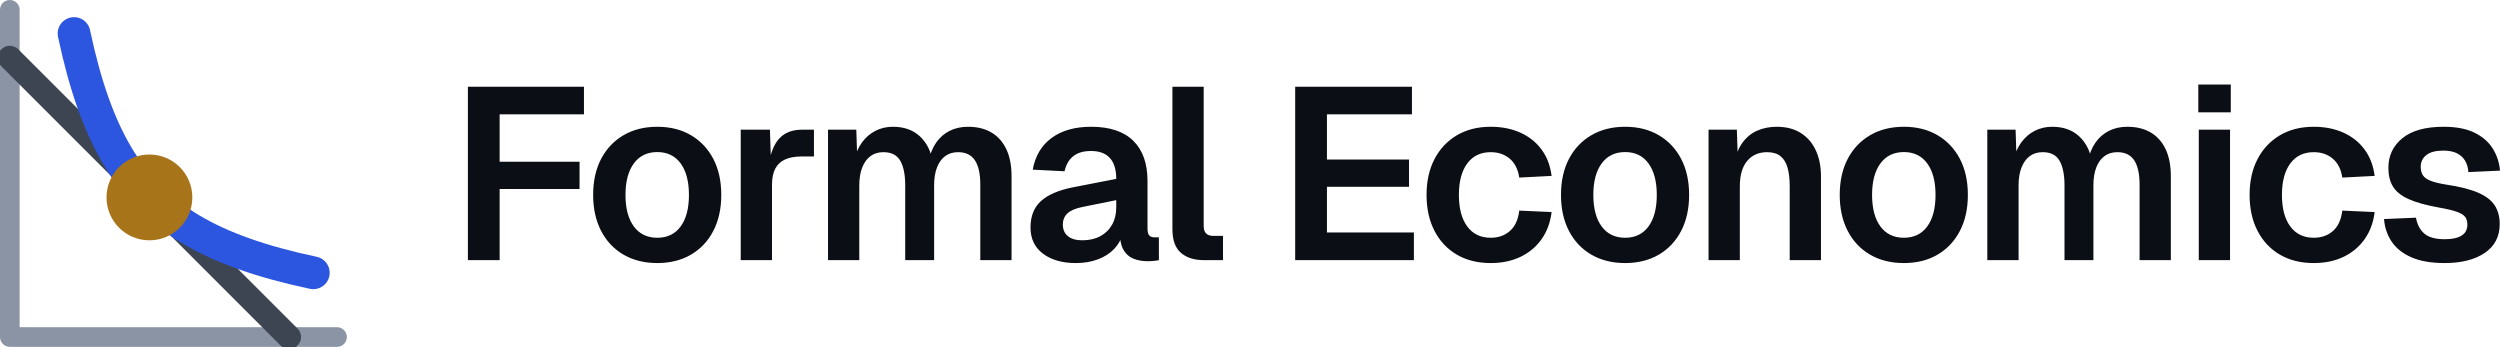
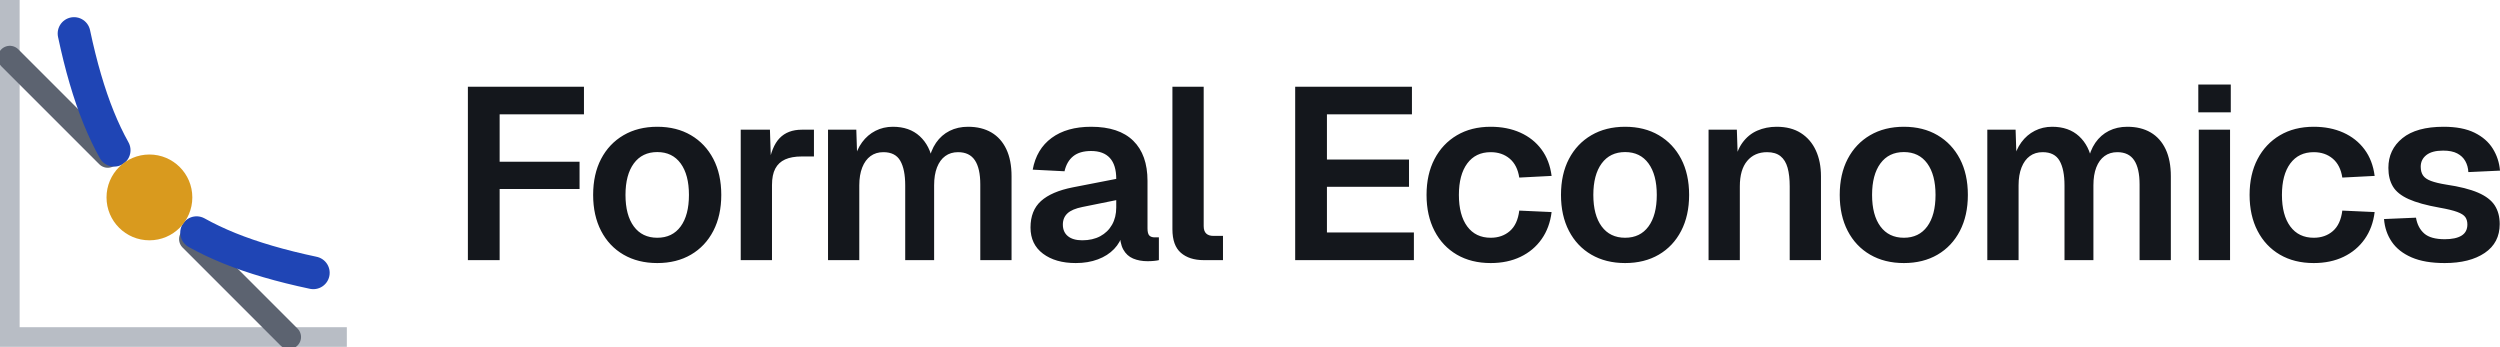
<svg xmlns="http://www.w3.org/2000/svg" viewBox="0 -988.515 9500.295 1318.02" role="img" aria-label="Formal Economics">
  <g transform="translate(-239.012 -1199.896) scale(55.263)">
    <g fill="none" stroke-linecap="round" stroke-linejoin="round">
-       <path d="M5 4.5V27H27.5" stroke="#8B94A4" stroke-width="1.35" />
-       <path d="M5 7.8L24.2 27" stroke="#3D4553" stroke-width="1.65" />
-       <path d="M9.416 6.13C9.797 7.931 10.227 9.5 10.721 10.89C11.214 12.28 11.771 13.491 12.411 14.564C13.05 15.637 13.772 16.572 14.6 17.4C15.428 18.228 16.363 18.95 17.436 19.589C18.509 20.229 19.72 20.786 21.11 21.279C22.5 21.773 24.069 22.203 25.87 22.584" stroke="#2C56E0" stroke-width="2.25" />
+       <path d="M5 4.5V27H27.5" stroke="#B8BDC5" stroke-width="1.35" stroke-linecap="square" stroke-linejoin="miter" />
+       <path d="M5 7.8L11.736 14.536M17.464 20.264L24.2 27" stroke="#5C6370" stroke-width="1.65" />
+       <path d="M9.416 6.13C9.654 7.256 9.912 8.291 10.192 9.248C10.472 10.206 10.774 11.086 11.103 11.9C11.433 12.715 11.788 13.463 12.175 14.156M17.844 19.825C18.537 20.212 19.285 20.567 20.1 20.897C20.914 21.226 21.794 21.528 22.752 21.808C23.709 22.088 24.744 22.346 25.87 22.584" stroke="#1F45B5" stroke-width="2.25" />
    </g>
-     <circle cx="14.6" cy="17.4" r="2.95" fill="#A8741A" />
+     <circle cx="14.6" cy="17.4" r="2.95" fill="#D99A1E" />
  </g>
-   <path transform="translate(1778.02 0)" d="M0 0L0 -659.01L441.094 -659.01L441.094 -553.958L55.156 -553.958L120.677 -621.51L120.677 -319.297L55.156 -373.88L424.375 -373.88L424.375 -270.286L55.156 -270.286L120.677 -324.87L120.677 0ZM0 0M719.738 11.146C670.858 11.146 628.097 0.495 591.457 -20.781C554.842 -42.083 526.431 -72.187 506.248 -111.094C486.092 -150.026 475.988 -195.599 475.988 -247.839C475.988 -300.417 486.092 -346.042 506.248 -384.635C526.431 -423.255 554.842 -453.281 591.457 -474.687C628.097 -496.094 670.858 -506.797 719.738 -506.797C768.618 -506.797 811.3 -496.094 847.733 -474.687C884.191 -453.281 912.498 -423.255 932.681 -384.635C952.837 -346.042 962.915 -300.417 962.915 -247.839C962.915 -195.599 952.837 -150.026 932.681 -111.094C912.498 -72.187 884.191 -42.083 847.733 -20.781C811.3 0.495 768.618 11.146 719.738 11.146ZM719.738 -85.026C757.967 -85.026 787.576 -99.349 808.566 -127.995C829.556 -156.641 840.05 -196.589 840.05 -247.839C840.05 -298.828 829.556 -338.698 808.566 -367.474C787.576 -396.25 757.967 -410.651 719.738 -410.651C681.509 -410.651 651.795 -396.25 630.623 -367.474C609.478 -338.698 598.905 -298.828 598.905 -247.839C598.905 -196.589 609.478 -156.641 630.623 -127.995C651.795 -99.349 681.509 -85.026 719.738 -85.026ZM719.738 -85.026M1036.807 0L1036.807 -495.651L1147.822 -495.651L1152.276 -357.917L1142.64 -360.339C1150.062 -407.865 1164.072 -442.292 1184.671 -463.646C1205.27 -484.974 1233.421 -495.651 1269.046 -495.651L1315.088 -495.651L1315.088 -393.932L1268.864 -393.932C1243.369 -393.932 1222.302 -390.182 1205.661 -382.708C1189.02 -375.208 1176.52 -363.568 1168.161 -347.812C1159.802 -332.031 1155.635 -311.25 1155.635 -285.521L1155.635 0ZM1036.807 0M1368.548 0L1368.548 -495.651L1476.048 -495.651L1479.954 -374.245L1468.079 -379.453C1474.121 -406.172 1484.121 -428.984 1498.053 -447.865C1511.959 -466.719 1528.964 -481.276 1548.99 -491.484C1569.043 -501.693 1591.074 -506.797 1615.084 -506.797C1657.037 -506.797 1691.048 -494.844 1717.089 -470.964C1743.157 -447.083 1759.694 -414.479 1766.751 -373.125L1750.423 -372.943C1755.865 -401.901 1765.423 -426.25 1779.095 -445.99C1792.767 -465.755 1809.954 -480.807 1830.605 -491.198C1851.282 -501.589 1874.615 -506.797 1900.605 -506.797C1935.136 -506.797 1964.72 -499.583 1989.329 -485.182C2013.964 -470.755 2032.897 -449.557 2046.152 -421.589C2059.381 -393.62 2065.996 -359.349 2065.996 -318.75L2065.996 0L1947.194 0L1947.194 -287.552C1947.194 -328.385 1940.319 -359.062 1926.595 -379.531C1912.845 -400.026 1891.569 -410.26 1862.714 -410.26C1843.782 -410.26 1827.558 -405.312 1813.99 -395.417C1800.449 -385.521 1790.032 -371.198 1782.714 -352.448C1775.423 -333.698 1771.751 -310.964 1771.751 -284.219L1771.751 0L1661.881 0L1661.881 -284.219C1661.881 -324.687 1655.631 -355.807 1643.131 -377.578C1630.605 -399.375 1609.199 -410.26 1578.886 -410.26C1559.954 -410.26 1543.704 -405.312 1530.162 -395.417C1516.621 -385.521 1506.1 -371.094 1498.6 -352.161C1491.126 -333.229 1487.376 -310.573 1487.376 -284.219L1487.376 0ZM1368.548 0M2310.112 11.146C2258.627 11.146 2217.091 -0.729 2185.476 -24.505C2153.835 -48.255 2138.028 -81.432 2138.028 -124.01C2138.028 -167.083 2151.335 -200.625 2177.95 -224.635C2204.565 -248.62 2244.903 -265.964 2298.966 -276.615L2463.835 -308.724C2463.835 -343.984 2455.763 -370.469 2439.617 -388.177C2423.445 -405.859 2399.721 -414.714 2368.419 -414.714C2339.565 -414.714 2316.934 -408.125 2300.476 -394.948C2284.018 -381.771 2272.95 -362.682 2267.247 -337.682L2146.388 -343.802C2155.919 -395.911 2179.877 -436.094 2218.315 -464.375C2256.752 -492.656 2306.778 -506.797 2368.419 -506.797C2438.966 -506.797 2492.299 -489.062 2528.445 -453.62C2564.565 -418.151 2582.638 -367.318 2582.638 -301.12L2582.638 -120.469C2582.638 -107.37 2584.903 -98.411 2589.408 -93.646C2593.94 -88.88 2600.841 -86.51 2610.112 -86.51L2625.893 -86.51L2625.893 0C2622.169 1.12 2616.179 2.083 2607.898 2.891C2599.591 3.698 2591.257 4.089 2582.846 4.089C2562.299 4.089 2543.992 0.703 2527.976 -6.042C2511.96 -12.786 2499.487 -24.219 2490.554 -40.365C2481.648 -56.536 2477.195 -78.828 2477.195 -107.292L2487.976 -100.234C2482.638 -78.464 2471.882 -59.115 2455.658 -42.24C2439.46 -25.339 2418.914 -12.214 2394.044 -2.891C2369.148 6.458 2341.179 11.146 2310.112 11.146ZM2334.617 -75.365C2360.971 -75.365 2383.783 -80.547 2403.028 -90.859C2422.273 -101.198 2437.221 -115.755 2447.872 -134.505C2458.523 -153.255 2463.835 -175.13 2463.835 -200.104L2463.835 -227.969L2335.372 -201.979C2309.122 -196.771 2290.164 -188.698 2278.471 -177.76C2266.778 -166.797 2260.945 -152.604 2260.945 -135.13C2260.945 -116.198 2267.351 -101.51 2280.138 -91.068C2292.95 -80.599 2311.101 -75.365 2334.617 -75.365ZM2334.617 -75.365M2796.141 0C2759.735 0 2730.854 -9.271 2709.448 -27.839C2688.016 -46.406 2677.313 -76.25 2677.313 -117.318L2677.313 -659.01L2796.141 -659.01L2796.141 -129.401C2796.141 -116.536 2799.318 -107.083 2805.698 -101.094C2812.052 -95.078 2821.193 -92.083 2833.068 -92.083L2869.474 -92.083L2869.474 0ZM2796.141 0M3143.823 0L3143.823 -659.01L3587.52 -659.01L3587.52 -553.958L3264.5 -553.958L3264.5 -382.24L3576.375 -382.24L3576.375 -278.646L3264.5 -278.646L3264.5 -105.078L3594.942 -105.078L3594.942 0ZM3143.823 0M3886.766 11.146C3837.521 11.146 3794.656 0.495 3758.224 -20.781C3721.766 -42.083 3693.458 -72.187 3673.276 -111.094C3653.12 -150.026 3643.016 -195.599 3643.016 -247.839C3643.016 -300.052 3653.12 -345.469 3673.276 -384.089C3693.458 -422.708 3721.766 -452.812 3758.224 -474.401C3794.656 -495.99 3837.521 -506.797 3886.766 -506.797C3928.719 -506.797 3966.193 -499.401 3999.162 -484.609C4032.156 -469.818 4058.979 -448.568 4079.656 -420.833C4100.307 -393.125 4113.198 -359.505 4118.25 -320.052L3995.359 -313.724C3990.542 -345.286 3978.406 -369.271 3958.979 -385.677C3939.552 -402.057 3915.49 -410.26 3886.766 -410.26C3848.537 -410.26 3818.823 -395.937 3797.651 -367.292C3776.505 -338.646 3765.932 -298.828 3765.932 -247.839C3765.932 -196.589 3776.505 -156.641 3797.651 -127.995C3818.823 -99.349 3848.537 -85.026 3886.766 -85.026C3915.724 -85.026 3939.969 -93.49 3959.526 -110.469C3979.083 -127.422 3991.037 -153.333 3995.359 -188.229L4118.25 -182.656C4113.432 -143.177 4100.828 -108.932 4080.386 -79.922C4059.969 -50.911 4033.276 -28.464 4000.281 -12.63C3967.313 3.229 3929.448 11.146 3886.766 11.146ZM3886.766 11.146M4397.649 11.146C4348.769 11.146 4306.008 0.495 4269.368 -20.781C4232.753 -42.083 4204.342 -72.187 4184.159 -111.094C4164.003 -150.026 4153.899 -195.599 4153.899 -247.839C4153.899 -300.417 4164.003 -346.042 4184.159 -384.635C4204.342 -423.255 4232.753 -453.281 4269.368 -474.687C4306.008 -496.094 4348.769 -506.797 4397.649 -506.797C4446.529 -506.797 4489.212 -496.094 4525.644 -474.687C4562.102 -453.281 4590.409 -423.255 4610.592 -384.635C4630.748 -346.042 4640.826 -300.417 4640.826 -247.839C4640.826 -195.599 4630.748 -150.026 4610.592 -111.094C4590.409 -72.187 4562.102 -42.083 4525.644 -20.781C4489.212 0.495 4446.529 11.146 4397.649 11.146ZM4397.649 -85.026C4435.878 -85.026 4465.488 -99.349 4486.477 -127.995C4507.467 -156.641 4517.962 -196.589 4517.962 -247.839C4517.962 -298.828 4507.467 -338.698 4486.477 -367.474C4465.488 -396.25 4435.878 -410.651 4397.649 -410.651C4359.42 -410.651 4329.706 -396.25 4308.534 -367.474C4287.389 -338.698 4276.816 -298.828 4276.816 -247.839C4276.816 -196.589 4287.389 -156.641 4308.534 -127.995C4329.706 -99.349 4359.42 -85.026 4397.649 -85.026ZM4397.649 -85.026M4714.718 0L4714.718 -495.651L4822.218 -495.651L4826.853 -356.615L4812.374 -362.37C4817.582 -396.901 4827.843 -424.714 4843.181 -445.807C4858.52 -466.927 4877.426 -482.37 4899.9 -492.135C4922.374 -501.901 4946.905 -506.797 4973.52 -506.797C5010.03 -506.797 5040.733 -498.828 5065.681 -482.865C5090.603 -466.901 5109.562 -444.818 5122.478 -416.667C5135.421 -388.516 5141.879 -355.885 5141.879 -318.75L5141.879 0L5023.077 0L5023.077 -280.495C5023.077 -308.359 5020.369 -331.901 5015.004 -351.146C5009.614 -370.391 5000.603 -385.052 4987.999 -395.13C4975.369 -405.234 4958.416 -410.26 4937.114 -410.26C4905.317 -410.26 4880.082 -399.167 4861.463 -376.953C4842.843 -354.74 4833.546 -322.578 4833.546 -280.495L4833.546 0ZM4714.718 0M5456.914 11.146C5408.034 11.146 5365.273 0.495 5328.633 -20.781C5292.018 -42.083 5263.607 -72.187 5243.425 -111.094C5223.268 -150.026 5213.164 -195.599 5213.164 -247.839C5213.164 -300.417 5223.268 -346.042 5243.425 -384.635C5263.607 -423.255 5292.018 -453.281 5328.633 -474.687C5365.273 -496.094 5408.034 -506.797 5456.914 -506.797C5505.794 -506.797 5548.477 -496.094 5584.909 -474.687C5621.367 -453.281 5649.675 -423.255 5669.857 -384.635C5690.013 -346.042 5700.091 -300.417 5700.091 -247.839C5700.091 -195.599 5690.013 -150.026 5669.857 -111.094C5649.675 -72.187 5621.367 -42.083 5584.909 -20.781C5548.477 0.495 5505.794 11.146 5456.914 11.146ZM5456.914 -85.026C5495.143 -85.026 5524.753 -99.349 5545.742 -127.995C5566.732 -156.641 5577.227 -196.589 5577.227 -247.839C5577.227 -298.828 5566.732 -338.698 5545.742 -367.474C5524.753 -396.25 5495.143 -410.651 5456.914 -410.651C5418.685 -410.651 5388.971 -396.25 5367.8 -367.474C5346.654 -338.698 5336.081 -298.828 5336.081 -247.839C5336.081 -196.589 5346.654 -156.641 5367.8 -127.995C5388.971 -99.349 5418.685 -85.026 5456.914 -85.026ZM5456.914 -85.026M5773.983 0L5773.983 -495.651L5881.483 -495.651L5885.389 -374.245L5873.514 -379.453C5879.556 -406.172 5889.556 -428.984 5903.488 -447.865C5917.394 -466.719 5934.4 -481.276 5954.426 -491.484C5974.478 -501.693 5996.509 -506.797 6020.519 -506.797C6062.472 -506.797 6096.483 -494.844 6122.525 -470.964C6148.592 -447.083 6165.129 -414.479 6172.186 -373.125L6155.858 -372.943C6161.301 -401.901 6170.858 -426.25 6184.53 -445.99C6198.202 -465.755 6215.389 -480.807 6236.04 -491.198C6256.717 -501.589 6280.051 -506.797 6306.04 -506.797C6340.571 -506.797 6370.155 -499.583 6394.764 -485.182C6419.4 -470.755 6438.332 -449.557 6451.587 -421.589C6464.816 -393.62 6471.431 -359.349 6471.431 -318.75L6471.431 0L6352.629 0L6352.629 -287.552C6352.629 -328.385 6345.754 -359.062 6332.03 -379.531C6318.28 -400.026 6297.004 -410.26 6268.15 -410.26C6249.217 -410.26 6232.993 -405.312 6219.426 -395.417C6205.884 -385.521 6195.467 -371.198 6188.15 -352.448C6180.858 -333.698 6177.186 -310.964 6177.186 -284.219L6177.186 0L6067.316 0L6067.316 -284.219C6067.316 -324.687 6061.066 -355.807 6048.566 -377.578C6036.04 -399.375 6014.634 -410.26 5984.321 -410.26C5965.389 -410.26 5949.139 -405.312 5935.597 -395.417C5922.056 -385.521 5911.535 -371.094 5904.035 -352.161C5896.561 -333.229 5892.811 -310.573 5892.811 -284.219L5892.811 0ZM5773.983 0M6577.627 0L6577.627 -495.651L6696.429 -495.651L6696.429 0ZM6575.778 -561.562L6575.778 -667.37L6699.215 -667.37L6699.215 -561.562ZM6575.778 -561.562M7014.438 11.146C6965.193 11.146 6922.329 0.495 6885.897 -20.781C6849.438 -42.083 6821.131 -72.187 6800.949 -111.094C6780.792 -150.026 6770.688 -195.599 6770.688 -247.839C6770.688 -300.052 6780.792 -345.469 6800.949 -384.089C6821.131 -422.708 6849.438 -452.812 6885.897 -474.401C6922.329 -495.99 6965.193 -506.797 7014.438 -506.797C7056.391 -506.797 7093.865 -499.401 7126.834 -484.609C7159.829 -469.818 7186.652 -448.568 7207.329 -420.833C7227.98 -393.125 7240.871 -359.505 7245.923 -320.052L7123.032 -313.724C7118.214 -345.286 7106.079 -369.271 7086.652 -385.677C7067.225 -402.057 7043.162 -410.26 7014.438 -410.26C6976.209 -410.26 6946.496 -395.937 6925.324 -367.292C6904.178 -338.646 6893.605 -298.828 6893.605 -247.839C6893.605 -196.589 6904.178 -156.641 6925.324 -127.995C6946.496 -99.349 6976.209 -85.026 7014.438 -85.026C7043.397 -85.026 7067.641 -93.49 7087.199 -110.469C7106.756 -127.422 7118.709 -153.333 7123.032 -188.229L7245.923 -182.656C7241.105 -143.177 7228.501 -108.932 7208.058 -79.922C7187.641 -50.911 7160.949 -28.464 7127.954 -12.63C7094.985 3.229 7057.121 11.146 7014.438 11.146ZM7014.438 11.146M7511.962 11.146C7461.337 11.146 7419.462 3.958 7386.363 -10.391C7353.264 -24.766 7328.134 -44.531 7310.999 -69.714C7293.863 -94.896 7284.046 -123.698 7281.572 -156.12L7402.978 -161.328C7407.431 -135.573 7417.926 -115.495 7434.462 -101.068C7450.973 -86.667 7476.936 -79.453 7512.327 -79.453C7540.035 -79.453 7561.311 -83.984 7576.103 -93.099C7590.895 -102.187 7598.291 -116.328 7598.291 -135.521C7598.291 -146.771 7595.66 -156.12 7590.4 -163.542C7585.139 -170.99 7574.905 -177.5 7559.671 -183.151C7544.436 -188.776 7522.093 -194.193 7492.639 -199.375C7442.639 -208.281 7403.473 -219.115 7375.139 -231.875C7346.806 -244.609 7326.884 -260.573 7315.374 -279.766C7303.863 -298.958 7298.108 -322.526 7298.108 -350.495C7298.108 -396.901 7315.895 -434.557 7351.468 -463.437C7387.041 -492.344 7439.254 -506.797 7508.056 -506.797C7555.843 -506.797 7594.983 -499.271 7625.478 -484.245C7655.973 -469.219 7679.098 -449.062 7694.801 -423.828C7710.53 -398.568 7719.697 -370.651 7722.275 -340.104L7601.988 -334.531C7601.259 -350 7597.405 -363.932 7590.478 -376.302C7583.551 -388.672 7573.264 -398.411 7559.671 -405.547C7546.051 -412.656 7528.238 -416.198 7506.207 -416.198C7478.108 -416.198 7456.884 -410.573 7442.535 -399.323C7428.186 -388.047 7420.999 -373.255 7420.999 -354.948C7420.999 -341.589 7423.863 -330.599 7429.619 -321.979C7435.374 -313.385 7445.4 -306.406 7459.697 -301.016C7473.994 -295.625 7493.395 -290.964 7517.9 -287.005C7568.889 -279.453 7609.228 -269.245 7638.942 -256.38C7668.629 -243.516 7689.775 -227.318 7702.327 -207.839C7714.879 -188.333 7721.181 -164.74 7721.181 -137.005C7721.181 -89.609 7702.197 -53.073 7664.28 -27.37C7626.337 -1.693 7575.582 11.146 7511.962 11.146ZM7511.962 11.146" fill="#0B0E14" />
+   <path transform="translate(1778.02 0)" d="M0 0L0 -659.01L441.094 -659.01L441.094 -553.958L55.156 -553.958L120.677 -621.51L120.677 -319.297L55.156 -373.88L424.375 -373.88L424.375 -270.286L55.156 -270.286L120.677 -324.87L120.677 0ZM0 0M719.738 11.146C670.858 11.146 628.097 0.495 591.457 -20.781C554.842 -42.083 526.431 -72.187 506.248 -111.094C486.092 -150.026 475.988 -195.599 475.988 -247.839C475.988 -300.417 486.092 -346.042 506.248 -384.635C526.431 -423.255 554.842 -453.281 591.457 -474.687C628.097 -496.094 670.858 -506.797 719.738 -506.797C768.618 -506.797 811.3 -496.094 847.733 -474.687C884.191 -453.281 912.498 -423.255 932.681 -384.635C952.837 -346.042 962.915 -300.417 962.915 -247.839C962.915 -195.599 952.837 -150.026 932.681 -111.094C912.498 -72.187 884.191 -42.083 847.733 -20.781C811.3 0.495 768.618 11.146 719.738 11.146ZM719.738 -85.026C757.967 -85.026 787.576 -99.349 808.566 -127.995C829.556 -156.641 840.05 -196.589 840.05 -247.839C840.05 -298.828 829.556 -338.698 808.566 -367.474C787.576 -396.25 757.967 -410.651 719.738 -410.651C681.509 -410.651 651.795 -396.25 630.623 -367.474C609.478 -338.698 598.905 -298.828 598.905 -247.839C598.905 -196.589 609.478 -156.641 630.623 -127.995C651.795 -99.349 681.509 -85.026 719.738 -85.026ZM719.738 -85.026M1036.807 0L1036.807 -495.651L1147.822 -495.651L1152.276 -357.917L1142.64 -360.339C1150.062 -407.865 1164.072 -442.292 1184.671 -463.646C1205.27 -484.974 1233.421 -495.651 1269.046 -495.651L1315.088 -495.651L1315.088 -393.932L1268.864 -393.932C1243.369 -393.932 1222.302 -390.182 1205.661 -382.708C1189.02 -375.208 1176.52 -363.568 1168.161 -347.812C1159.802 -332.031 1155.635 -311.25 1155.635 -285.521L1155.635 0ZM1036.807 0M1368.548 0L1368.548 -495.651L1476.048 -495.651L1479.954 -374.245L1468.079 -379.453C1474.121 -406.172 1484.121 -428.984 1498.053 -447.865C1511.959 -466.719 1528.964 -481.276 1548.99 -491.484C1569.043 -501.693 1591.074 -506.797 1615.084 -506.797C1657.037 -506.797 1691.048 -494.844 1717.089 -470.964C1743.157 -447.083 1759.694 -414.479 1766.751 -373.125L1750.423 -372.943C1755.865 -401.901 1765.423 -426.25 1779.095 -445.99C1792.767 -465.755 1809.954 -480.807 1830.605 -491.198C1851.282 -501.589 1874.615 -506.797 1900.605 -506.797C1935.136 -506.797 1964.72 -499.583 1989.329 -485.182C2013.964 -470.755 2032.897 -449.557 2046.152 -421.589C2059.381 -393.62 2065.996 -359.349 2065.996 -318.75L2065.996 0L1947.194 0L1947.194 -287.552C1947.194 -328.385 1940.319 -359.062 1926.595 -379.531C1912.845 -400.026 1891.569 -410.26 1862.714 -410.26C1843.782 -410.26 1827.558 -405.312 1813.99 -395.417C1800.449 -385.521 1790.032 -371.198 1782.714 -352.448C1775.423 -333.698 1771.751 -310.964 1771.751 -284.219L1771.751 0L1661.881 0L1661.881 -284.219C1661.881 -324.687 1655.631 -355.807 1643.131 -377.578C1630.605 -399.375 1609.199 -410.26 1578.886 -410.26C1559.954 -410.26 1543.704 -405.312 1530.162 -395.417C1516.621 -385.521 1506.1 -371.094 1498.6 -352.161C1491.126 -333.229 1487.376 -310.573 1487.376 -284.219L1487.376 0ZM1368.548 0M2310.112 11.146C2258.627 11.146 2217.091 -0.729 2185.476 -24.505C2153.835 -48.255 2138.028 -81.432 2138.028 -124.01C2138.028 -167.083 2151.335 -200.625 2177.95 -224.635C2204.565 -248.62 2244.903 -265.964 2298.966 -276.615L2463.835 -308.724C2463.835 -343.984 2455.763 -370.469 2439.617 -388.177C2423.445 -405.859 2399.721 -414.714 2368.419 -414.714C2339.565 -414.714 2316.934 -408.125 2300.476 -394.948C2284.018 -381.771 2272.95 -362.682 2267.247 -337.682L2146.388 -343.802C2155.919 -395.911 2179.877 -436.094 2218.315 -464.375C2256.752 -492.656 2306.778 -506.797 2368.419 -506.797C2438.966 -506.797 2492.299 -489.062 2528.445 -453.62C2564.565 -418.151 2582.638 -367.318 2582.638 -301.12L2582.638 -120.469C2582.638 -107.37 2584.903 -98.411 2589.408 -93.646C2593.94 -88.88 2600.841 -86.51 2610.112 -86.51L2625.893 -86.51L2625.893 0C2622.169 1.12 2616.179 2.083 2607.898 2.891C2599.591 3.698 2591.257 4.089 2582.846 4.089C2562.299 4.089 2543.992 0.703 2527.976 -6.042C2511.96 -12.786 2499.487 -24.219 2490.554 -40.365C2481.648 -56.536 2477.195 -78.828 2477.195 -107.292L2487.976 -100.234C2482.638 -78.464 2471.882 -59.115 2455.658 -42.24C2439.46 -25.339 2418.914 -12.214 2394.044 -2.891C2369.148 6.458 2341.179 11.146 2310.112 11.146ZM2334.617 -75.365C2360.971 -75.365 2383.783 -80.547 2403.028 -90.859C2422.273 -101.198 2437.221 -115.755 2447.872 -134.505C2458.523 -153.255 2463.835 -175.13 2463.835 -200.104L2463.835 -227.969L2335.372 -201.979C2309.122 -196.771 2290.164 -188.698 2278.471 -177.76C2266.778 -166.797 2260.945 -152.604 2260.945 -135.13C2260.945 -116.198 2267.351 -101.51 2280.138 -91.068C2292.95 -80.599 2311.101 -75.365 2334.617 -75.365ZM2334.617 -75.365M2796.141 0C2759.735 0 2730.854 -9.271 2709.448 -27.839C2688.016 -46.406 2677.313 -76.25 2677.313 -117.318L2677.313 -659.01L2796.141 -659.01L2796.141 -129.401C2796.141 -116.536 2799.318 -107.083 2805.698 -101.094C2812.052 -95.078 2821.193 -92.083 2833.068 -92.083L2869.474 -92.083L2869.474 0ZM2796.141 0M3143.823 0L3143.823 -659.01L3587.52 -659.01L3587.52 -553.958L3264.5 -553.958L3264.5 -382.24L3576.375 -382.24L3576.375 -278.646L3264.5 -278.646L3264.5 -105.078L3594.942 -105.078L3594.942 0ZM3143.823 0M3886.766 11.146C3837.521 11.146 3794.656 0.495 3758.224 -20.781C3721.766 -42.083 3693.458 -72.187 3673.276 -111.094C3653.12 -150.026 3643.016 -195.599 3643.016 -247.839C3643.016 -300.052 3653.12 -345.469 3673.276 -384.089C3693.458 -422.708 3721.766 -452.812 3758.224 -474.401C3794.656 -495.99 3837.521 -506.797 3886.766 -506.797C3928.719 -506.797 3966.193 -499.401 3999.162 -484.609C4032.156 -469.818 4058.979 -448.568 4079.656 -420.833C4100.307 -393.125 4113.198 -359.505 4118.25 -320.052L3995.359 -313.724C3990.542 -345.286 3978.406 -369.271 3958.979 -385.677C3939.552 -402.057 3915.49 -410.26 3886.766 -410.26C3848.537 -410.26 3818.823 -395.937 3797.651 -367.292C3776.505 -338.646 3765.932 -298.828 3765.932 -247.839C3765.932 -196.589 3776.505 -156.641 3797.651 -127.995C3818.823 -99.349 3848.537 -85.026 3886.766 -85.026C3915.724 -85.026 3939.969 -93.49 3959.526 -110.469C3979.083 -127.422 3991.037 -153.333 3995.359 -188.229L4118.25 -182.656C4113.432 -143.177 4100.828 -108.932 4080.386 -79.922C4059.969 -50.911 4033.276 -28.464 4000.281 -12.63C3967.313 3.229 3929.448 11.146 3886.766 11.146ZM3886.766 11.146M4397.649 11.146C4348.769 11.146 4306.008 0.495 4269.368 -20.781C4232.753 -42.083 4204.342 -72.187 4184.159 -111.094C4164.003 -150.026 4153.899 -195.599 4153.899 -247.839C4153.899 -300.417 4164.003 -346.042 4184.159 -384.635C4204.342 -423.255 4232.753 -453.281 4269.368 -474.687C4306.008 -496.094 4348.769 -506.797 4397.649 -506.797C4446.529 -506.797 4489.212 -496.094 4525.644 -474.687C4562.102 -453.281 4590.409 -423.255 4610.592 -384.635C4630.748 -346.042 4640.826 -300.417 4640.826 -247.839C4640.826 -195.599 4630.748 -150.026 4610.592 -111.094C4590.409 -72.187 4562.102 -42.083 4525.644 -20.781C4489.212 0.495 4446.529 11.146 4397.649 11.146ZM4397.649 -85.026C4435.878 -85.026 4465.488 -99.349 4486.477 -127.995C4507.467 -156.641 4517.962 -196.589 4517.962 -247.839C4517.962 -298.828 4507.467 -338.698 4486.477 -367.474C4465.488 -396.25 4435.878 -410.651 4397.649 -410.651C4359.42 -410.651 4329.706 -396.25 4308.534 -367.474C4287.389 -338.698 4276.816 -298.828 4276.816 -247.839C4276.816 -196.589 4287.389 -156.641 4308.534 -127.995C4329.706 -99.349 4359.42 -85.026 4397.649 -85.026ZM4397.649 -85.026M4714.718 0L4714.718 -495.651L4822.218 -495.651L4826.853 -356.615L4812.374 -362.37C4817.582 -396.901 4827.843 -424.714 4843.181 -445.807C4858.52 -466.927 4877.426 -482.37 4899.9 -492.135C4922.374 -501.901 4946.905 -506.797 4973.52 -506.797C5010.03 -506.797 5040.733 -498.828 5065.681 -482.865C5090.603 -466.901 5109.562 -444.818 5122.478 -416.667C5135.421 -388.516 5141.879 -355.885 5141.879 -318.75L5141.879 0L5023.077 0L5023.077 -280.495C5023.077 -308.359 5020.369 -331.901 5015.004 -351.146C5009.614 -370.391 5000.603 -385.052 4987.999 -395.13C4975.369 -405.234 4958.416 -410.26 4937.114 -410.26C4905.317 -410.26 4880.082 -399.167 4861.463 -376.953C4842.843 -354.74 4833.546 -322.578 4833.546 -280.495L4833.546 0ZM4714.718 0M5456.914 11.146C5408.034 11.146 5365.273 0.495 5328.633 -20.781C5292.018 -42.083 5263.607 -72.187 5243.425 -111.094C5223.268 -150.026 5213.164 -195.599 5213.164 -247.839C5213.164 -300.417 5223.268 -346.042 5243.425 -384.635C5263.607 -423.255 5292.018 -453.281 5328.633 -474.687C5365.273 -496.094 5408.034 -506.797 5456.914 -506.797C5505.794 -506.797 5548.477 -496.094 5584.909 -474.687C5621.367 -453.281 5649.675 -423.255 5669.857 -384.635C5690.013 -346.042 5700.091 -300.417 5700.091 -247.839C5700.091 -195.599 5690.013 -150.026 5669.857 -111.094C5649.675 -72.187 5621.367 -42.083 5584.909 -20.781C5548.477 0.495 5505.794 11.146 5456.914 11.146ZM5456.914 -85.026C5495.143 -85.026 5524.753 -99.349 5545.742 -127.995C5566.732 -156.641 5577.227 -196.589 5577.227 -247.839C5577.227 -298.828 5566.732 -338.698 5545.742 -367.474C5524.753 -396.25 5495.143 -410.651 5456.914 -410.651C5418.685 -410.651 5388.971 -396.25 5367.8 -367.474C5346.654 -338.698 5336.081 -298.828 5336.081 -247.839C5336.081 -196.589 5346.654 -156.641 5367.8 -127.995C5388.971 -99.349 5418.685 -85.026 5456.914 -85.026ZM5456.914 -85.026M5773.983 0L5773.983 -495.651L5881.483 -495.651L5885.389 -374.245L5873.514 -379.453C5879.556 -406.172 5889.556 -428.984 5903.488 -447.865C5917.394 -466.719 5934.4 -481.276 5954.426 -491.484C5974.478 -501.693 5996.509 -506.797 6020.519 -506.797C6062.472 -506.797 6096.483 -494.844 6122.525 -470.964C6148.592 -447.083 6165.129 -414.479 6172.186 -373.125L6155.858 -372.943C6161.301 -401.901 6170.858 -426.25 6184.53 -445.99C6198.202 -465.755 6215.389 -480.807 6236.04 -491.198C6256.717 -501.589 6280.051 -506.797 6306.04 -506.797C6340.571 -506.797 6370.155 -499.583 6394.764 -485.182C6419.4 -470.755 6438.332 -449.557 6451.587 -421.589C6464.816 -393.62 6471.431 -359.349 6471.431 -318.75L6471.431 0L6352.629 0L6352.629 -287.552C6352.629 -328.385 6345.754 -359.062 6332.03 -379.531C6318.28 -400.026 6297.004 -410.26 6268.15 -410.26C6249.217 -410.26 6232.993 -405.312 6219.426 -395.417C6205.884 -385.521 6195.467 -371.198 6188.15 -352.448C6180.858 -333.698 6177.186 -310.964 6177.186 -284.219L6177.186 0L6067.316 0L6067.316 -284.219C6067.316 -324.687 6061.066 -355.807 6048.566 -377.578C6036.04 -399.375 6014.634 -410.26 5984.321 -410.26C5965.389 -410.26 5949.139 -405.312 5935.597 -395.417C5922.056 -385.521 5911.535 -371.094 5904.035 -352.161C5896.561 -333.229 5892.811 -310.573 5892.811 -284.219L5892.811 0ZM5773.983 0M6577.627 0L6577.627 -495.651L6696.429 -495.651L6696.429 0ZM6575.778 -561.562L6575.778 -667.37L6699.215 -667.37L6699.215 -561.562ZM6575.778 -561.562M7014.438 11.146C6965.193 11.146 6922.329 0.495 6885.897 -20.781C6849.438 -42.083 6821.131 -72.187 6800.949 -111.094C6780.792 -150.026 6770.688 -195.599 6770.688 -247.839C6770.688 -300.052 6780.792 -345.469 6800.949 -384.089C6821.131 -422.708 6849.438 -452.812 6885.897 -474.401C6922.329 -495.99 6965.193 -506.797 7014.438 -506.797C7056.391 -506.797 7093.865 -499.401 7126.834 -484.609C7159.829 -469.818 7186.652 -448.568 7207.329 -420.833C7227.98 -393.125 7240.871 -359.505 7245.923 -320.052L7123.032 -313.724C7118.214 -345.286 7106.079 -369.271 7086.652 -385.677C7067.225 -402.057 7043.162 -410.26 7014.438 -410.26C6976.209 -410.26 6946.496 -395.937 6925.324 -367.292C6904.178 -338.646 6893.605 -298.828 6893.605 -247.839C6893.605 -196.589 6904.178 -156.641 6925.324 -127.995C6946.496 -99.349 6976.209 -85.026 7014.438 -85.026C7043.397 -85.026 7067.641 -93.49 7087.199 -110.469C7106.756 -127.422 7118.709 -153.333 7123.032 -188.229L7245.923 -182.656C7241.105 -143.177 7228.501 -108.932 7208.058 -79.922C7187.641 -50.911 7160.949 -28.464 7127.954 -12.63C7094.985 3.229 7057.121 11.146 7014.438 11.146ZM7014.438 11.146M7511.962 11.146C7461.337 11.146 7419.462 3.958 7386.363 -10.391C7353.264 -24.766 7328.134 -44.531 7310.999 -69.714C7293.863 -94.896 7284.046 -123.698 7281.572 -156.12L7402.978 -161.328C7407.431 -135.573 7417.926 -115.495 7434.462 -101.068C7450.973 -86.667 7476.936 -79.453 7512.327 -79.453C7540.035 -79.453 7561.311 -83.984 7576.103 -93.099C7590.895 -102.187 7598.291 -116.328 7598.291 -135.521C7598.291 -146.771 7595.66 -156.12 7590.4 -163.542C7585.139 -170.99 7574.905 -177.5 7559.671 -183.151C7544.436 -188.776 7522.093 -194.193 7492.639 -199.375C7442.639 -208.281 7403.473 -219.115 7375.139 -231.875C7346.806 -244.609 7326.884 -260.573 7315.374 -279.766C7303.863 -298.958 7298.108 -322.526 7298.108 -350.495C7298.108 -396.901 7315.895 -434.557 7351.468 -463.437C7387.041 -492.344 7439.254 -506.797 7508.056 -506.797C7555.843 -506.797 7594.983 -499.271 7625.478 -484.245C7655.973 -469.219 7679.098 -449.062 7694.801 -423.828C7710.53 -398.568 7719.697 -370.651 7722.275 -340.104L7601.988 -334.531C7601.259 -350 7597.405 -363.932 7590.478 -376.302C7583.551 -388.672 7573.264 -398.411 7559.671 -405.547C7546.051 -412.656 7528.238 -416.198 7506.207 -416.198C7478.108 -416.198 7456.884 -410.573 7442.535 -399.323C7428.186 -388.047 7420.999 -373.255 7420.999 -354.948C7420.999 -341.589 7423.863 -330.599 7429.619 -321.979C7435.374 -313.385 7445.4 -306.406 7459.697 -301.016C7473.994 -295.625 7493.395 -290.964 7517.9 -287.005C7568.889 -279.453 7609.228 -269.245 7638.942 -256.38C7668.629 -243.516 7689.775 -227.318 7702.327 -207.839C7714.879 -188.333 7721.181 -164.74 7721.181 -137.005C7721.181 -89.609 7702.197 -53.073 7664.28 -27.37C7626.337 -1.693 7575.582 11.146 7511.962 11.146ZM7511.962 11.146" fill="#14171C" />
</svg>
